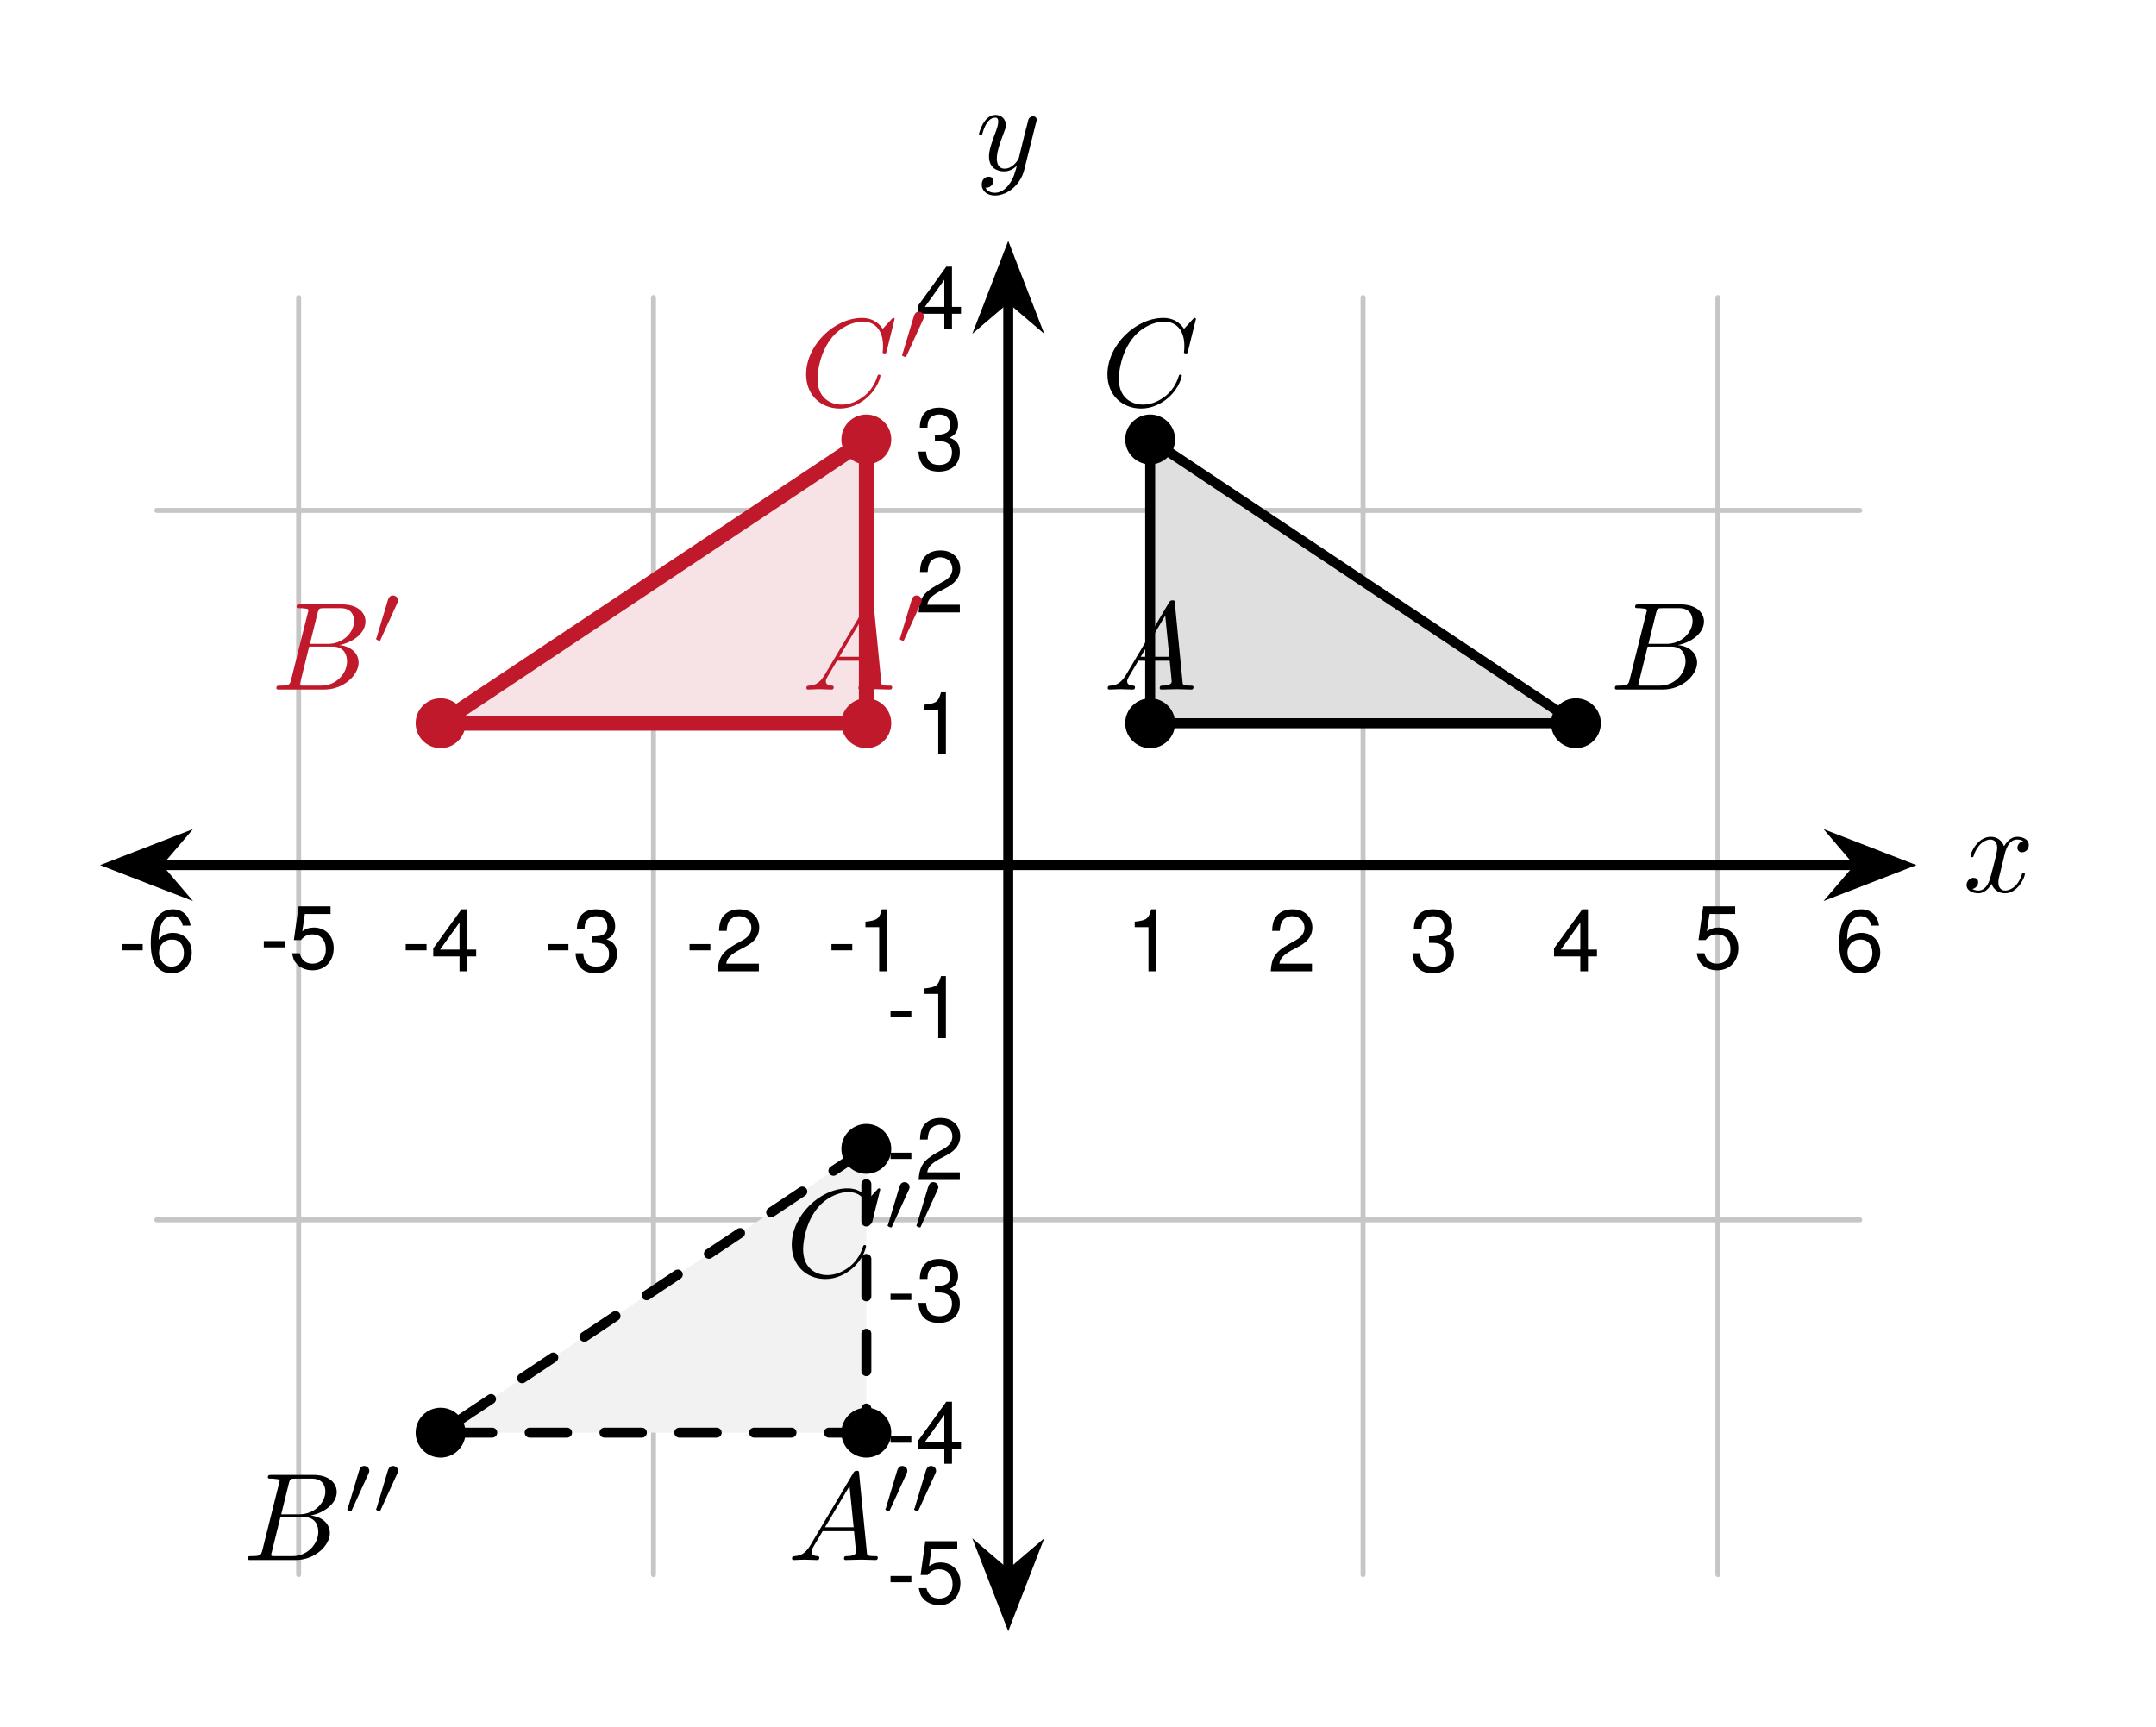
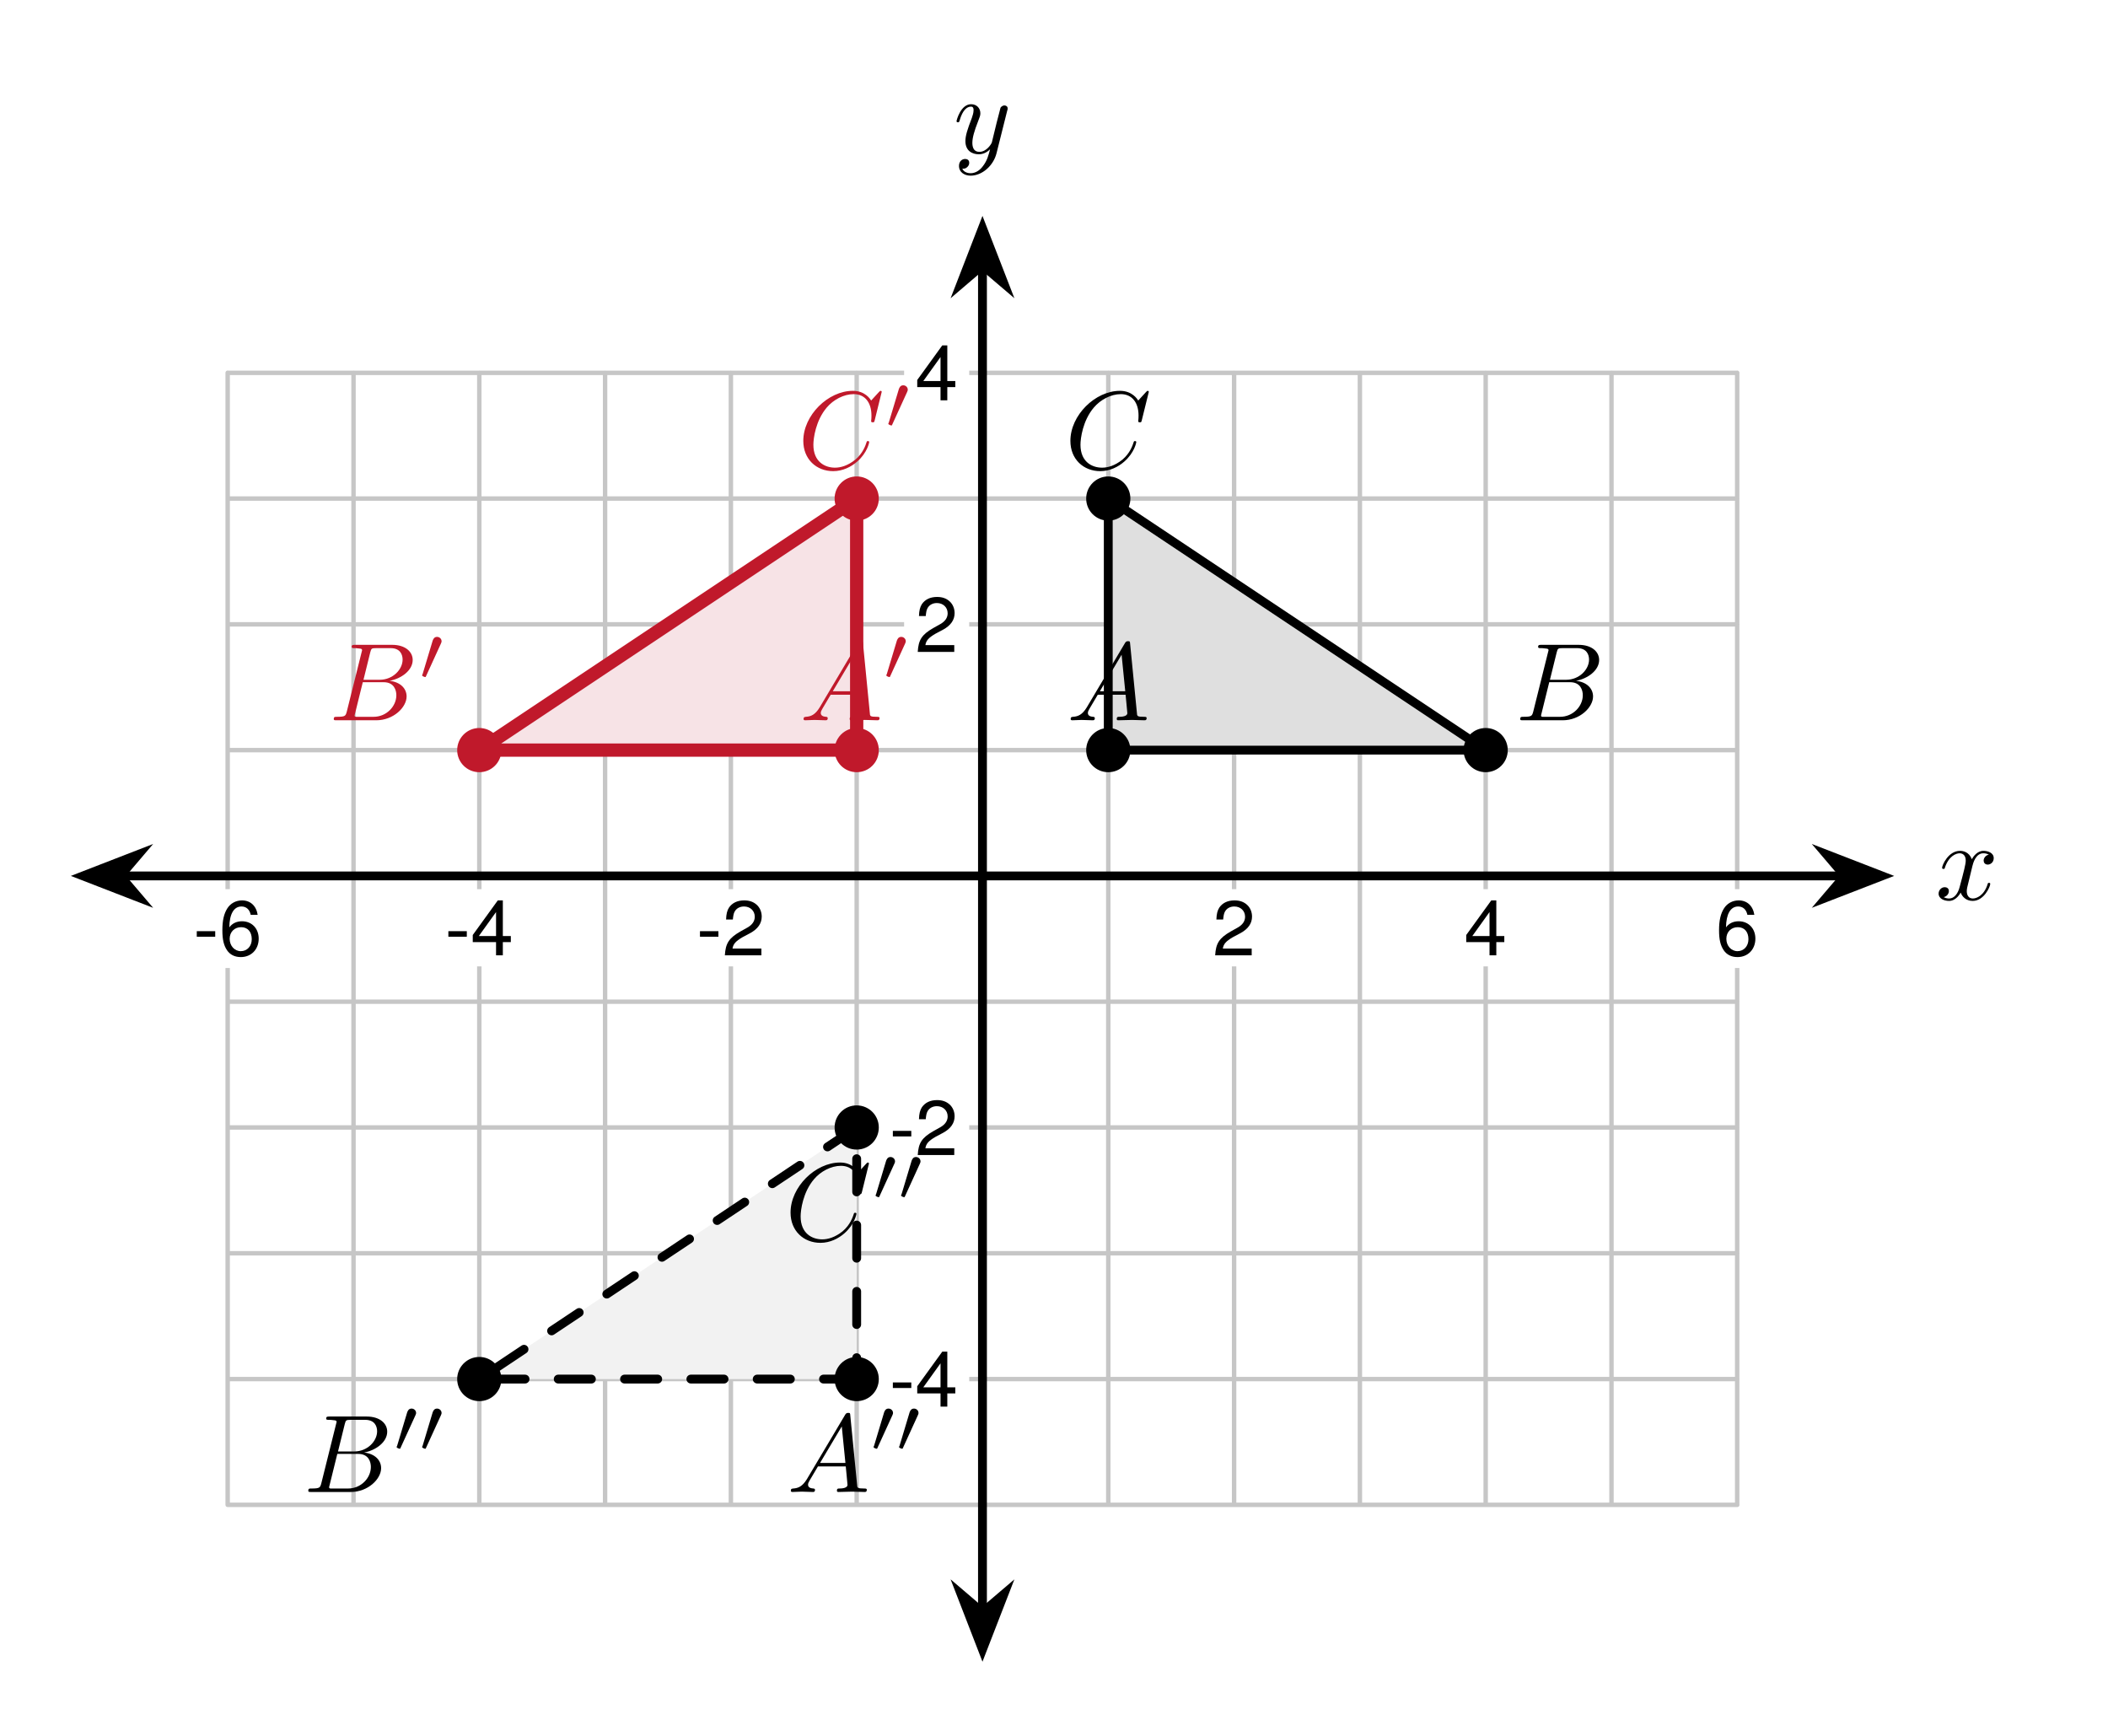
- <svg xmlns="http://www.w3.org/2000/svg" xmlns:xlink="http://www.w3.org/1999/xlink" width="171.705" height="137.56" viewBox="0 0 171.705 137.56">
+ <svg xmlns="http://www.w3.org/2000/svg" xmlns:xlink="http://www.w3.org/1999/xlink" width="189.442" height="155.96" viewBox="0 0 189.442 155.96">
  <defs>
    <g>
      <g id="glyph-0-0">
        <path d="M 3.312 -3 C 3.375 -3.266 3.609 -4.172 4.297 -4.172 C 4.359 -4.172 4.594 -4.172 4.797 -4.047 C 4.516 -4 4.328 -3.75 4.328 -3.516 C 4.328 -3.344 4.438 -3.156 4.703 -3.156 C 4.922 -3.156 5.234 -3.344 5.234 -3.734 C 5.234 -4.25 4.656 -4.391 4.312 -4.391 C 3.734 -4.391 3.391 -3.859 3.266 -3.641 C 3.016 -4.297 2.484 -4.391 2.203 -4.391 C 1.156 -4.391 0.594 -3.109 0.594 -2.859 C 0.594 -2.766 0.703 -2.766 0.719 -2.766 C 0.797 -2.766 0.828 -2.781 0.844 -2.875 C 1.188 -3.922 1.844 -4.172 2.172 -4.172 C 2.359 -4.172 2.719 -4.078 2.719 -3.516 C 2.719 -3.203 2.547 -2.531 2.172 -1.141 C 2.016 -0.531 1.672 -0.109 1.234 -0.109 C 1.172 -0.109 0.938 -0.109 0.734 -0.234 C 0.984 -0.281 1.203 -0.5 1.203 -0.781 C 1.203 -1.047 0.984 -1.125 0.828 -1.125 C 0.531 -1.125 0.281 -0.859 0.281 -0.547 C 0.281 -0.094 0.781 0.109 1.219 0.109 C 1.875 0.109 2.234 -0.594 2.266 -0.641 C 2.391 -0.281 2.75 0.109 3.344 0.109 C 4.359 0.109 4.922 -1.172 4.922 -1.422 C 4.922 -1.516 4.844 -1.516 4.812 -1.516 C 4.719 -1.516 4.703 -1.484 4.688 -1.406 C 4.359 -0.344 3.672 -0.109 3.359 -0.109 C 2.969 -0.109 2.812 -0.422 2.812 -0.766 C 2.812 -0.984 2.875 -1.203 2.984 -1.641 Z M 3.312 -3 " />
      </g>
      <g id="glyph-0-1">
        <path d="M 4.828 -3.781 C 4.875 -3.922 4.875 -3.938 4.875 -4.016 C 4.875 -4.188 4.734 -4.281 4.578 -4.281 C 4.484 -4.281 4.328 -4.219 4.234 -4.078 C 4.219 -4.031 4.141 -3.719 4.094 -3.531 C 4.031 -3.281 3.953 -3.016 3.891 -2.75 L 3.453 -0.953 C 3.406 -0.812 2.984 -0.109 2.328 -0.109 C 1.812 -0.109 1.703 -0.547 1.703 -0.922 C 1.703 -1.375 1.875 -1.984 2.219 -2.859 C 2.375 -3.266 2.422 -3.375 2.422 -3.578 C 2.422 -4.031 2.094 -4.391 1.594 -4.391 C 0.656 -4.391 0.281 -2.953 0.281 -2.859 C 0.281 -2.766 0.391 -2.766 0.406 -2.766 C 0.5 -2.766 0.516 -2.781 0.562 -2.938 C 0.828 -3.875 1.234 -4.172 1.562 -4.172 C 1.656 -4.172 1.812 -4.172 1.812 -3.859 C 1.812 -3.609 1.719 -3.344 1.656 -3.156 C 1.25 -2.109 1.078 -1.547 1.078 -1.078 C 1.078 -0.188 1.703 0.109 2.281 0.109 C 2.672 0.109 3.016 -0.062 3.297 -0.344 C 3.156 0.172 3.047 0.672 2.641 1.188 C 2.391 1.531 2 1.812 1.547 1.812 C 1.406 1.812 0.969 1.781 0.797 1.406 C 0.953 1.406 1.078 1.406 1.219 1.281 C 1.328 1.188 1.422 1.062 1.422 0.875 C 1.422 0.562 1.156 0.531 1.047 0.531 C 0.828 0.531 0.5 0.688 0.5 1.172 C 0.5 1.672 0.938 2.031 1.547 2.031 C 2.578 2.031 3.594 1.141 3.875 0.016 Z M 4.828 -3.781 " />
      </g>
      <g id="glyph-0-2">
        <path d="M 1.781 -1.141 C 1.375 -0.484 1 -0.344 0.562 -0.312 C 0.438 -0.297 0.344 -0.297 0.344 -0.109 C 0.344 -0.047 0.391 0 0.484 0 C 0.75 0 1.047 -0.031 1.328 -0.031 C 1.656 -0.031 2 0 2.328 0 C 2.391 0 2.516 0 2.516 -0.188 C 2.516 -0.297 2.422 -0.312 2.359 -0.312 C 2.125 -0.328 1.891 -0.406 1.891 -0.656 C 1.891 -0.781 1.953 -0.891 2.031 -1.031 L 2.781 -2.297 L 5.281 -2.297 C 5.297 -2.094 5.438 -0.734 5.438 -0.641 C 5.438 -0.344 4.922 -0.312 4.719 -0.312 C 4.578 -0.312 4.484 -0.312 4.484 -0.109 C 4.484 0 4.594 0 4.625 0 C 5.031 0 5.453 -0.031 5.859 -0.031 C 6.109 -0.031 6.734 0 6.984 0 C 7.047 0 7.172 0 7.172 -0.203 C 7.172 -0.312 7.062 -0.312 6.938 -0.312 C 6.312 -0.312 6.312 -0.375 6.297 -0.672 L 5.688 -6.875 C 5.672 -7.078 5.672 -7.109 5.5 -7.109 C 5.344 -7.109 5.297 -7.047 5.234 -6.953 Z M 2.969 -2.609 L 4.922 -5.891 L 5.25 -2.609 Z M 2.969 -2.609 " />
      </g>
      <g id="glyph-0-3">
        <path d="M 1.594 -0.781 C 1.484 -0.391 1.469 -0.312 0.688 -0.312 C 0.516 -0.312 0.422 -0.312 0.422 -0.109 C 0.422 0 0.5 0 0.688 0 L 4.234 0 C 5.797 0 6.969 -1.172 6.969 -2.141 C 6.969 -2.859 6.406 -3.438 5.438 -3.547 C 6.469 -3.734 7.516 -4.469 7.516 -5.422 C 7.516 -6.156 6.859 -6.781 5.672 -6.781 L 2.328 -6.781 C 2.141 -6.781 2.031 -6.781 2.031 -6.594 C 2.031 -6.484 2.125 -6.484 2.312 -6.484 C 2.328 -6.484 2.531 -6.484 2.688 -6.453 C 2.875 -6.438 2.969 -6.422 2.969 -6.297 C 2.969 -6.266 2.953 -6.234 2.922 -6.109 Z M 3.094 -3.641 L 3.703 -6.109 C 3.797 -6.453 3.812 -6.484 4.25 -6.484 L 5.531 -6.484 C 6.406 -6.484 6.609 -5.891 6.609 -5.453 C 6.609 -4.578 5.75 -3.641 4.547 -3.641 Z M 2.641 -0.312 C 2.5 -0.312 2.484 -0.312 2.422 -0.312 C 2.328 -0.328 2.297 -0.344 2.297 -0.422 C 2.297 -0.453 2.297 -0.469 2.344 -0.641 L 3.031 -3.422 L 4.906 -3.422 C 5.859 -3.422 6.047 -2.688 6.047 -2.25 C 6.047 -1.266 5.172 -0.312 4 -0.312 Z M 2.641 -0.312 " />
      </g>
      <g id="glyph-0-4">
        <path d="M 7.547 -6.906 C 7.547 -6.938 7.531 -7 7.438 -7 C 7.406 -7 7.406 -7 7.297 -6.891 L 6.594 -6.125 C 6.516 -6.266 6.047 -7 4.953 -7 C 2.734 -7 0.5 -4.812 0.5 -2.5 C 0.5 -0.859 1.672 0.219 3.188 0.219 C 4.047 0.219 4.812 -0.172 5.344 -0.641 C 6.266 -1.453 6.422 -2.359 6.422 -2.391 C 6.422 -2.484 6.328 -2.484 6.312 -2.484 C 6.25 -2.484 6.203 -2.469 6.188 -2.391 C 6.094 -2.094 5.859 -1.391 5.172 -0.812 C 4.484 -0.266 3.859 -0.094 3.344 -0.094 C 2.453 -0.094 1.406 -0.609 1.406 -2.156 C 1.406 -2.719 1.609 -4.328 2.609 -5.5 C 3.203 -6.203 4.141 -6.703 5.031 -6.703 C 6.047 -6.703 6.625 -5.938 6.625 -4.781 C 6.625 -4.375 6.594 -4.375 6.594 -4.266 C 6.594 -4.172 6.703 -4.172 6.75 -4.172 C 6.875 -4.172 6.875 -4.188 6.922 -4.375 Z M 7.547 -6.906 " />
      </g>
      <g id="glyph-1-0">
        <path d="M 1.969 -2.172 L 0.312 -2.172 L 0.312 -1.672 L 1.969 -1.672 Z M 1.969 -2.172 " />
      </g>
      <g id="glyph-1-1">
        <path d="M 3.469 -3.641 C 3.344 -4.453 2.812 -4.938 2.062 -4.938 C 1.516 -4.938 1.031 -4.672 0.75 -4.234 C 0.438 -3.75 0.297 -3.141 0.297 -2.25 C 0.297 -1.422 0.422 -0.891 0.719 -0.453 C 0.984 -0.062 1.406 0.156 1.953 0.156 C 2.891 0.156 3.562 -0.531 3.562 -1.5 C 3.562 -2.422 2.938 -3.062 2.062 -3.062 C 1.578 -3.062 1.188 -2.875 0.922 -2.516 C 0.938 -3.719 1.328 -4.391 2.016 -4.391 C 2.453 -4.391 2.75 -4.109 2.844 -3.641 Z M 1.984 -2.531 C 2.578 -2.531 2.938 -2.109 2.938 -1.453 C 2.938 -0.828 2.531 -0.375 1.953 -0.375 C 1.391 -0.375 0.953 -0.859 0.953 -1.484 C 0.953 -2.094 1.375 -2.531 1.984 -2.531 Z M 1.984 -2.531 " />
      </g>
      <g id="glyph-1-2">
-         <path d="M 3.312 -4.938 L 0.766 -4.938 L 0.391 -2.25 L 0.953 -2.25 C 1.25 -2.594 1.484 -2.703 1.859 -2.703 C 2.531 -2.703 2.938 -2.25 2.938 -1.516 C 2.938 -0.812 2.531 -0.375 1.859 -0.375 C 1.328 -0.375 1 -0.656 0.859 -1.203 L 0.25 -1.203 C 0.328 -0.812 0.391 -0.609 0.547 -0.438 C 0.828 -0.062 1.328 0.156 1.875 0.156 C 2.875 0.156 3.562 -0.562 3.562 -1.609 C 3.562 -2.578 2.922 -3.25 1.969 -3.25 C 1.625 -3.25 1.344 -3.156 1.062 -2.953 L 1.266 -4.328 L 3.312 -4.328 Z M 3.312 -4.938 " />
+         <path d="M 2.281 -1.188 L 2.281 0 L 2.891 0 L 2.891 -1.188 L 3.609 -1.188 L 3.609 -1.734 L 2.891 -1.734 L 2.891 -4.938 L 2.438 -4.938 L 0.188 -1.828 L 0.188 -1.188 Z M 2.281 -1.734 L 0.734 -1.734 L 2.281 -3.891 Z M 2.281 -1.734 " />
      </g>
      <g id="glyph-1-3">
-         <path d="M 2.281 -1.188 L 2.281 0 L 2.891 0 L 2.891 -1.188 L 3.609 -1.188 L 3.609 -1.734 L 2.891 -1.734 L 2.891 -4.938 L 2.438 -4.938 L 0.188 -1.828 L 0.188 -1.188 Z M 2.281 -1.734 L 0.734 -1.734 L 2.281 -3.891 Z M 2.281 -1.734 " />
-       </g>
-       <g id="glyph-1-4">
-         <path d="M 1.531 -2.266 L 1.875 -2.266 C 2.547 -2.266 2.891 -1.953 2.891 -1.375 C 2.891 -0.75 2.516 -0.375 1.875 -0.375 C 1.203 -0.375 0.875 -0.719 0.828 -1.438 L 0.219 -1.438 C 0.25 -1.031 0.312 -0.781 0.438 -0.562 C 0.688 -0.078 1.172 0.156 1.844 0.156 C 2.859 0.156 3.516 -0.438 3.516 -1.375 C 3.516 -2 3.281 -2.344 2.688 -2.547 C 3.141 -2.734 3.375 -3.078 3.375 -3.578 C 3.375 -4.422 2.812 -4.938 1.875 -4.938 C 0.875 -4.938 0.344 -4.391 0.328 -3.344 L 0.938 -3.344 C 0.953 -3.641 0.969 -3.797 1.047 -3.953 C 1.188 -4.234 1.5 -4.391 1.875 -4.391 C 2.422 -4.391 2.75 -4.078 2.75 -3.547 C 2.75 -3.203 2.625 -3 2.344 -2.891 C 2.188 -2.812 1.969 -2.781 1.531 -2.781 Z M 1.531 -2.266 " />
-       </g>
-       <g id="glyph-1-5">
        <path d="M 3.516 -0.609 L 0.922 -0.609 C 0.984 -1.016 1.203 -1.266 1.812 -1.625 L 2.516 -2 C 3.203 -2.375 3.547 -2.875 3.547 -3.484 C 3.547 -3.891 3.391 -4.281 3.094 -4.547 C 2.797 -4.812 2.438 -4.938 1.969 -4.938 C 1.344 -4.938 0.891 -4.703 0.609 -4.297 C 0.438 -4.031 0.359 -3.719 0.344 -3.219 L 0.953 -3.219 C 0.984 -3.547 1.016 -3.75 1.109 -3.922 C 1.266 -4.219 1.578 -4.391 1.953 -4.391 C 2.516 -4.391 2.922 -4 2.922 -3.469 C 2.922 -3.078 2.703 -2.75 2.266 -2.5 L 1.625 -2.141 C 0.594 -1.547 0.297 -1.078 0.234 0 L 3.516 0 Z M 3.516 -0.609 " />
-       </g>
-       <g id="glyph-1-6">
-         <path d="M 1.797 -3.516 L 1.797 0 L 2.406 0 L 2.406 -4.938 L 2.016 -4.938 C 1.797 -4.172 1.656 -4.062 0.703 -3.953 L 0.703 -3.516 Z M 1.797 -3.516 " />
      </g>
      <g id="glyph-2-0">
        <path d="M 2.016 -3.281 C 2.078 -3.406 2.078 -3.453 2.078 -3.5 C 2.078 -3.719 1.891 -3.891 1.672 -3.891 C 1.406 -3.891 1.328 -3.672 1.281 -3.562 L 0.375 -0.547 C 0.359 -0.531 0.328 -0.438 0.328 -0.438 C 0.328 -0.359 0.547 -0.281 0.609 -0.281 C 0.656 -0.281 0.656 -0.297 0.703 -0.406 Z M 2.016 -3.281 " />
      </g>
    </g>
    <clipPath id="clip-0">
-       <path clip-rule="nonzero" d="M 0.125 55 L 26 55 L 26 83 L 0.125 83 Z M 0.125 55 " />
-     </clipPath>
-     <clipPath id="clip-1">
-       <path clip-rule="nonzero" d="M 67 112 L 94 112 L 94 137.121 L 67 137.121 Z M 67 112 " />
+       <path clip-rule="nonzero" d="M 75 132 L 102 132 L 102 155.711 L 75 155.711 Z M 75 132 " />
    </clipPath>
  </defs>
-   <path fill="none" stroke-width="0.399" stroke-linecap="round" stroke-linejoin="round" stroke="rgb(77.499%, 77.499%, 77.499%)" stroke-opacity="1" stroke-miterlimit="10" d="M -68.031 -28.346 L 68.032 -28.346 M -68.031 -0.001 L 68.032 -0.001 M -68.031 28.347 L 68.032 28.347 M -56.694 -56.694 L -56.694 45.354 M -28.346 -56.694 L -28.346 45.354 M -0.001 -56.694 L -0.001 45.354 M 28.347 -56.694 L 28.347 45.354 M 56.695 -56.694 L 56.695 45.354 " transform="matrix(0.996812, 0, 0, -0.996812, 80.29827, 68.91258)" />
-   <path fill="none" stroke-width="0.797" stroke-linecap="round" stroke-linejoin="round" stroke="rgb(0%, 0%, 0%)" stroke-opacity="1" stroke-miterlimit="10" d="M -67.913 -0.001 L 67.914 -0.001 " transform="matrix(0.996812, 0, 0, -0.996812, 80.29827, 68.91258)" />
-   <path fill-rule="nonzero" fill="rgb(0%, 0%, 0%)" fill-opacity="1" d="M 9.07 68.914 L 14.047 70.84 L 12.402 68.914 L 14.047 66.984 Z M 9.07 68.914 " />
+   <path fill="none" stroke-width="0.399" stroke-linecap="round" stroke-linejoin="round" stroke="rgb(77.499%, 77.499%, 77.499%)" stroke-opacity="1" stroke-miterlimit="10" d="M -68.033 -56.694 L 68.031 -56.694 M -68.033 -45.356 L 68.031 -45.356 M -68.033 -34.014 L 68.031 -34.014 M -68.033 -22.676 L 68.031 -22.676 M -68.033 -11.338 L 68.031 -11.338 M -68.033 0 L 68.031 0 M -68.033 11.338 L 68.031 11.338 M -68.033 22.676 L 68.031 22.676 M -68.033 34.014 L 68.031 34.014 M -68.033 45.344 L 68.031 45.344 M -68.033 -56.694 L -68.033 45.356 M -56.691 -56.694 L -56.691 45.356 M -45.353 -56.694 L -45.353 45.356 M -34.015 -56.694 L -34.015 45.356 M -22.677 -56.694 L -22.677 45.356 M -11.339 -56.694 L -11.339 45.356 M -0.001 -56.694 L -0.001 45.356 M 11.337 -56.694 L 11.337 45.356 M 22.679 -56.694 L 22.679 45.356 M 34.017 -56.694 L 34.017 45.356 M 45.355 -56.694 L 45.355 45.356 M 56.693 -56.694 L 56.693 45.356 M 68.023 -56.694 L 68.023 45.356 " transform="matrix(0.997063, 0, 0, -0.997063, 88.29393, 78.72281)" />
+   <path fill="none" stroke-width="0.797" stroke-linecap="round" stroke-linejoin="round" stroke="rgb(0%, 0%, 0%)" stroke-opacity="1" stroke-miterlimit="10" d="M -77.526 0 L 77.528 0 " transform="matrix(0.997063, 0, 0, -0.997063, 88.29393, 78.72281)" />
+   <path fill-rule="nonzero" fill="rgb(0%, 0%, 0%)" fill-opacity="1" stroke-width="0.797" stroke-linecap="round" stroke-linejoin="miter" stroke="rgb(0%, 0%, 0%)" stroke-opacity="1" stroke-miterlimit="10" d="M 6.259 -0 L 1.268 1.935 L 2.917 -0 L 1.268 -1.936 Z M 6.259 -0 " transform="matrix(-0.997063, 0, 0, 0.997063, 13.70531, 78.72281)" />
+   <path fill-rule="nonzero" fill="rgb(0%, 0%, 0%)" fill-opacity="1" stroke-width="0.797" stroke-linecap="round" stroke-linejoin="miter" stroke="rgb(0%, 0%, 0%)" stroke-opacity="1" stroke-miterlimit="10" d="M 6.261 0 L 1.266 1.936 L 2.915 0 L 1.266 -1.935 Z M 6.261 0 " transform="matrix(0.997063, 0, 0, -0.997063, 162.8826, 78.72281)" />
+   <g fill="rgb(0%, 0%, 0%)" fill-opacity="1">
+     <use xlink:href="#glyph-0-0" x="173.938" y="80.862" />
+   </g>
+   <path fill="none" stroke-width="0.797" stroke-linecap="round" stroke-linejoin="round" stroke="rgb(0%, 0%, 0%)" stroke-opacity="1" stroke-miterlimit="10" d="M -0.001 -66.186 L -0.001 54.849 " transform="matrix(0.997063, 0, 0, -0.997063, 88.29393, 78.72281)" />
+   <path fill-rule="nonzero" fill="rgb(0%, 0%, 0%)" fill-opacity="1" d="M 88.293 148.246 L 90.223 143.27 L 88.293 144.914 L 86.367 143.27 Z M 88.293 148.246 " />
  <g clip-path="url(#clip-0)">
-     <path fill="none" stroke-width="0.797" stroke-linecap="round" stroke-linejoin="miter" stroke="rgb(0%, 0%, 0%)" stroke-opacity="1" stroke-miterlimit="10" d="M 6.259 0.001 L 1.267 1.933 L 2.917 0.001 L 1.267 -1.934 Z M 6.259 0.001 " transform="matrix(-0.996812, 0, 0, 0.996812, 15.3097, 68.91258)" />
+     <path fill="none" stroke-width="0.797" stroke-linecap="round" stroke-linejoin="miter" stroke="rgb(0%, 0%, 0%)" stroke-opacity="1" stroke-miterlimit="10" d="M 6.258 -0.001 L 1.267 1.934 L 2.916 -0.001 L 1.267 -1.932 Z M 6.258 -0.001 " transform="matrix(0, 0.997063, 0.997063, 0, 88.29393, 142.0062)" />
  </g>
-   <path fill-rule="nonzero" fill="rgb(0%, 0%, 0%)" fill-opacity="1" stroke-width="0.797" stroke-linecap="round" stroke-linejoin="miter" stroke="rgb(0%, 0%, 0%)" stroke-opacity="1" stroke-miterlimit="10" d="M 6.26 -0.001 L 1.268 1.934 L 2.918 -0.001 L 1.268 -1.933 Z M 6.26 -0.001 " transform="matrix(0.996812, 0, 0, -0.996812, 145.2868, 68.91258)" />
+   <path fill-rule="nonzero" fill="rgb(0%, 0%, 0%)" fill-opacity="1" stroke-width="0.797" stroke-linecap="round" stroke-linejoin="miter" stroke="rgb(0%, 0%, 0%)" stroke-opacity="1" stroke-miterlimit="10" d="M 6.259 0.001 L 1.268 1.932 L 2.917 0.001 L 1.268 -1.934 Z M 6.259 0.001 " transform="matrix(0, -0.997063, -0.997063, 0, 88.29393, 26.74468)" />
  <g fill="rgb(0%, 0%, 0%)" fill-opacity="1">
-     <use xlink:href="#glyph-0-0" x="156.34" y="71.05" />
+     <use xlink:href="#glyph-0-1" x="85.681" y="13.757" />
  </g>
-   <path fill="none" stroke-width="0.797" stroke-linecap="round" stroke-linejoin="round" stroke="rgb(0%, 0%, 0%)" stroke-opacity="1" stroke-miterlimit="10" d="M -0.001 -56.576 L -0.001 45.236 " transform="matrix(0.996812, 0, 0, -0.996812, 80.29827, 68.91258)" />
-   <path fill-rule="nonzero" fill="rgb(0%, 0%, 0%)" fill-opacity="1" d="M 80.297 128.84 L 82.227 123.859 L 80.297 125.508 L 78.371 123.859 Z M 80.297 128.84 " />
-   <g clip-path="url(#clip-1)">
-     <path fill="none" stroke-width="0.797" stroke-linecap="round" stroke-linejoin="miter" stroke="rgb(0%, 0%, 0%)" stroke-opacity="1" stroke-miterlimit="10" d="M 6.261 -0.001 L 1.265 1.934 L 2.918 -0.001 L 1.265 -1.933 Z M 6.261 -0.001 " transform="matrix(0, 0.996812, 0.996812, 0, 80.29827, 122.5988)" />
+   <path fill-rule="nonzero" fill="rgb(100%, 100%, 100%)" fill-opacity="1" d="M 16.379 87 L 24.547 87 L 24.547 79.914 L 16.379 79.914 Z M 16.379 87 " />
+   <g fill="rgb(0%, 0%, 0%)" fill-opacity="1">
+     <use xlink:href="#glyph-1-0" x="17.372" y="85.862" />
+     <use xlink:href="#glyph-1-1" x="19.687" y="85.862" />
  </g>
-   <path fill-rule="nonzero" fill="rgb(0%, 0%, 0%)" fill-opacity="1" stroke-width="0.797" stroke-linecap="round" stroke-linejoin="miter" stroke="rgb(0%, 0%, 0%)" stroke-opacity="1" stroke-miterlimit="10" d="M 6.26 0.001 L 1.267 1.933 L 2.917 0.001 L 1.267 -1.934 Z M 6.26 0.001 " transform="matrix(0, -0.996812, -0.996812, 0, 80.29827, 26.52879)" />
+   <path fill-rule="nonzero" fill="rgb(100%, 100%, 100%)" fill-opacity="1" d="M 38.988 86.855 L 47.156 86.855 L 47.156 79.914 L 38.988 79.914 Z M 38.988 86.855 " />
  <g fill="rgb(0%, 0%, 0%)" fill-opacity="1">
-     <use xlink:href="#glyph-0-1" x="77.686" y="13.544" />
+     <use xlink:href="#glyph-1-0" x="39.982" y="85.862" />
+     <use xlink:href="#glyph-1-2" x="42.298" y="85.862" />
+   </g>
+   <path fill-rule="nonzero" fill="rgb(100%, 100%, 100%)" fill-opacity="1" d="M 61.598 86.855 L 69.766 86.855 L 69.766 79.914 L 61.598 79.914 Z M 61.598 86.855 " />
+   <g fill="rgb(0%, 0%, 0%)" fill-opacity="1">
+     <use xlink:href="#glyph-1-0" x="62.593" y="85.862" />
+     <use xlink:href="#glyph-1-3" x="64.908" y="85.862" />
+   </g>
+   <path fill-rule="nonzero" fill="rgb(100%, 100%, 100%)" fill-opacity="1" d="M 107.977 86.855 L 113.832 86.855 L 113.832 79.914 L 107.977 79.914 Z M 107.977 86.855 " />
+   <g fill="rgb(0%, 0%, 0%)" fill-opacity="1">
+     <use xlink:href="#glyph-1-3" x="108.971" y="85.862" />
+   </g>
+   <path fill-rule="nonzero" fill="rgb(100%, 100%, 100%)" fill-opacity="1" d="M 130.59 86.855 L 136.441 86.855 L 136.441 79.914 L 130.59 79.914 Z M 130.59 86.855 " />
+   <g fill="rgb(0%, 0%, 0%)" fill-opacity="1">
+     <use xlink:href="#glyph-1-2" x="131.58" y="85.862" />
+   </g>
+   <path fill-rule="nonzero" fill="rgb(100%, 100%, 100%)" fill-opacity="1" d="M 153.199 87 L 159.051 87 L 159.051 79.914 L 153.199 79.914 Z M 153.199 87 " />
+   <g fill="rgb(0%, 0%, 0%)" fill-opacity="1">
+     <use xlink:href="#glyph-1-1" x="154.191" y="85.862" />
+   </g>
+   <path fill-rule="nonzero" fill="rgb(100%, 100%, 100%)" fill-opacity="1" d="M 78.934 127.414 L 87.102 127.414 L 87.102 120.473 L 78.934 120.473 Z M 78.934 127.414 " />
+   <g fill="rgb(0%, 0%, 0%)" fill-opacity="1">
+     <use xlink:href="#glyph-1-0" x="79.927" y="126.42" />
+     <use xlink:href="#glyph-1-2" x="82.242" y="126.42" />
+   </g>
+   <path fill-rule="nonzero" fill="rgb(100%, 100%, 100%)" fill-opacity="1" d="M 78.934 104.805 L 87.102 104.805 L 87.102 97.863 L 78.934 97.863 Z M 78.934 104.805 " />
+   <g fill="rgb(0%, 0%, 0%)" fill-opacity="1">
+     <use xlink:href="#glyph-1-0" x="79.927" y="103.81" />
+     <use xlink:href="#glyph-1-3" x="82.242" y="103.81" />
+   </g>
+   <path fill-rule="nonzero" fill="rgb(100%, 100%, 100%)" fill-opacity="1" d="M 81.25 59.582 L 87.102 59.582 L 87.102 52.641 L 81.25 52.641 Z M 81.25 59.582 " />
+   <g fill="rgb(0%, 0%, 0%)" fill-opacity="1">
+     <use xlink:href="#glyph-1-3" x="82.242" y="58.589" />
+   </g>
+   <path fill-rule="nonzero" fill="rgb(100%, 100%, 100%)" fill-opacity="1" d="M 81.25 36.973 L 87.102 36.973 L 87.102 30.031 L 81.25 30.031 Z M 81.25 36.973 " />
+   <g fill="rgb(0%, 0%, 0%)" fill-opacity="1">
+     <use xlink:href="#glyph-1-2" x="82.242" y="35.98" />
+   </g>
+   <path fill-rule="nonzero" fill="rgb(87.5%, 87.5%, 87.5%)" fill-opacity="1" stroke-width="0.797" stroke-linecap="round" stroke-linejoin="round" stroke="rgb(0%, 0%, 0%)" stroke-opacity="1" stroke-miterlimit="10" d="M 11.337 11.338 L 45.355 11.338 L 11.337 34.014 Z M 11.337 11.338 " transform="matrix(0.997063, 0, 0, -0.997063, 88.29393, 78.72281)" />
+   <path fill-rule="nonzero" fill="rgb(0%, 0%, 0%)" fill-opacity="1" d="M 101.586 67.418 C 101.586 66.32 100.695 65.43 99.598 65.43 C 98.5 65.43 97.613 66.32 97.613 67.418 C 97.613 68.516 98.5 69.402 99.598 69.402 C 100.695 69.402 101.586 68.516 101.586 67.418 Z M 101.586 67.418 " />
+   <g fill="rgb(0%, 0%, 0%)" fill-opacity="1">
+     <use xlink:href="#glyph-0-2" x="95.874" y="64.736" />
+   </g>
+   <path fill-rule="nonzero" fill="rgb(0%, 0%, 0%)" fill-opacity="1" d="M 135.5 67.418 C 135.5 66.32 134.613 65.43 133.516 65.43 C 132.418 65.43 131.527 66.32 131.527 67.418 C 131.527 68.516 132.418 69.402 133.516 69.402 C 134.613 69.402 135.5 68.516 135.5 67.418 Z M 135.5 67.418 " />
+   <g fill="rgb(0%, 0%, 0%)" fill-opacity="1">
+     <use xlink:href="#glyph-0-3" x="136.196" y="64.736" />
+   </g>
+   <path fill-rule="nonzero" fill="rgb(0%, 0%, 0%)" fill-opacity="1" d="M 101.586 44.809 C 101.586 43.711 100.695 42.82 99.598 42.82 C 98.5 42.82 97.613 43.711 97.613 44.809 C 97.613 45.906 98.5 46.793 99.598 46.793 C 100.695 46.793 101.586 45.906 101.586 44.809 Z M 101.586 44.809 " />
+   <g fill="rgb(0%, 0%, 0%)" fill-opacity="1">
+     <use xlink:href="#glyph-0-4" x="95.694" y="42.126" />
+   </g>
+   <path fill-rule="nonzero" fill="rgb(95%, 95%, 95%)" fill-opacity="1" stroke-width="0.797" stroke-linecap="round" stroke-linejoin="round" stroke="rgb(0%, 0%, 0%)" stroke-opacity="1" stroke-dasharray="2.989 2.989" stroke-miterlimit="10" d="M -11.339 -45.356 L -45.353 -45.356 L -11.339 -22.676 Z M -11.339 -45.356 " transform="matrix(0.997063, 0, 0, -0.997063, 88.29393, 78.72281)" />
+   <path fill-rule="nonzero" fill="rgb(0%, 0%, 0%)" fill-opacity="1" d="M 78.977 123.945 C 78.977 122.848 78.086 121.957 76.988 121.957 C 75.891 121.957 75.004 122.848 75.004 123.945 C 75.004 125.043 75.891 125.93 76.988 125.93 C 78.086 125.93 78.977 125.043 78.977 123.945 Z M 78.977 123.945 " />
+   <g fill="rgb(0%, 0%, 0%)" fill-opacity="1">
+     <use xlink:href="#glyph-0-2" x="70.726" y="134.093" />
  </g>
  <g fill="rgb(0%, 0%, 0%)" fill-opacity="1">
-     <use xlink:href="#glyph-1-0" x="9.395" y="77.374" />
-     <use xlink:href="#glyph-1-1" x="11.71" y="77.374" />
+     <use xlink:href="#glyph-2-0" x="78.176" y="130.488" />
+     <use xlink:href="#glyph-2-0" x="80.466" y="130.488" />
+   </g>
+   <path fill-rule="nonzero" fill="rgb(0%, 0%, 0%)" fill-opacity="1" d="M 45.059 123.945 C 45.059 122.848 44.172 121.957 43.074 121.957 C 41.977 121.957 41.086 122.848 41.086 123.945 C 41.086 125.043 41.977 125.93 43.074 125.93 C 44.172 125.93 45.059 125.043 45.059 123.945 Z M 45.059 123.945 " />
+   <g fill="rgb(0%, 0%, 0%)" fill-opacity="1">
+     <use xlink:href="#glyph-0-3" x="27.282" y="134.093" />
  </g>
  <g fill="rgb(0%, 0%, 0%)" fill-opacity="1">
-     <use xlink:href="#glyph-1-0" x="20.697" y="77.137" />
-     <use xlink:href="#glyph-1-2" x="23.012" y="77.137" />
+     <use xlink:href="#glyph-2-0" x="35.315" y="130.488" />
+     <use xlink:href="#glyph-2-0" x="37.605" y="130.488" />
+   </g>
+   <path fill-rule="nonzero" fill="rgb(0%, 0%, 0%)" fill-opacity="1" d="M 78.977 101.332 C 78.977 100.234 78.086 99.348 76.988 99.348 C 75.891 99.348 75.004 100.234 75.004 101.332 C 75.004 102.43 75.891 103.32 76.988 103.32 C 78.086 103.32 78.977 102.43 78.977 101.332 Z M 78.977 101.332 " />
+   <g fill="rgb(0%, 0%, 0%)" fill-opacity="1">
+     <use xlink:href="#glyph-0-4" x="70.545" y="111.482" />
  </g>
  <g fill="rgb(0%, 0%, 0%)" fill-opacity="1">
-     <use xlink:href="#glyph-1-0" x="32" y="77.374" />
-     <use xlink:href="#glyph-1-3" x="34.315" y="77.374" />
+     <use xlink:href="#glyph-2-0" x="78.356" y="107.878" />
+     <use xlink:href="#glyph-2-0" x="80.647" y="107.878" />
  </g>
-   <g fill="rgb(0%, 0%, 0%)" fill-opacity="1">
-     <use xlink:href="#glyph-1-0" x="43.302" y="77.374" />
-     <use xlink:href="#glyph-1-4" x="45.616" y="77.374" />
-   </g>
-   <g fill="rgb(0%, 0%, 0%)" fill-opacity="1">
-     <use xlink:href="#glyph-1-0" x="54.604" y="77.374" />
-     <use xlink:href="#glyph-1-5" x="56.919" y="77.374" />
-   </g>
-   <g fill="rgb(0%, 0%, 0%)" fill-opacity="1">
-     <use xlink:href="#glyph-1-0" x="65.906" y="77.374" />
-     <use xlink:href="#glyph-1-6" x="68.221" y="77.374" />
-   </g>
-   <g fill="rgb(0%, 0%, 0%)" fill-opacity="1">
-     <use xlink:href="#glyph-1-6" x="89.668" y="77.374" />
-   </g>
-   <g fill="rgb(0%, 0%, 0%)" fill-opacity="1">
-     <use xlink:href="#glyph-1-5" x="100.97" y="77.374" />
-   </g>
-   <g fill="rgb(0%, 0%, 0%)" fill-opacity="1">
-     <use xlink:href="#glyph-1-4" x="112.273" y="77.374" />
-   </g>
-   <g fill="rgb(0%, 0%, 0%)" fill-opacity="1">
-     <use xlink:href="#glyph-1-3" x="123.575" y="77.374" />
-   </g>
-   <g fill="rgb(0%, 0%, 0%)" fill-opacity="1">
-     <use xlink:href="#glyph-1-2" x="134.878" y="77.137" />
-   </g>
-   <g fill="rgb(0%, 0%, 0%)" fill-opacity="1">
-     <use xlink:href="#glyph-1-1" x="146.18" y="77.374" />
-   </g>
-   <g fill="rgb(0%, 0%, 0%)" fill-opacity="1">
-     <use xlink:href="#glyph-1-0" x="70.61" y="127.711" />
-     <use xlink:href="#glyph-1-2" x="72.925" y="127.711" />
-   </g>
-   <g fill="rgb(0%, 0%, 0%)" fill-opacity="1">
-     <use xlink:href="#glyph-1-0" x="70.61" y="116.598" />
-     <use xlink:href="#glyph-1-3" x="72.925" y="116.598" />
-   </g>
-   <g fill="rgb(0%, 0%, 0%)" fill-opacity="1">
-     <use xlink:href="#glyph-1-0" x="70.61" y="105.224" />
-     <use xlink:href="#glyph-1-4" x="72.925" y="105.224" />
-   </g>
-   <g fill="rgb(0%, 0%, 0%)" fill-opacity="1">
-     <use xlink:href="#glyph-1-0" x="70.61" y="93.993" />
-     <use xlink:href="#glyph-1-5" x="72.925" y="93.993" />
-   </g>
-   <g fill="rgb(0%, 0%, 0%)" fill-opacity="1">
-     <use xlink:href="#glyph-1-0" x="70.61" y="82.691" />
-     <use xlink:href="#glyph-1-6" x="72.925" y="82.691" />
-   </g>
-   <g fill="rgb(0%, 0%, 0%)" fill-opacity="1">
-     <use xlink:href="#glyph-1-6" x="72.925" y="60.087" />
-   </g>
-   <g fill="rgb(0%, 0%, 0%)" fill-opacity="1">
-     <use xlink:href="#glyph-1-5" x="72.925" y="48.784" />
-   </g>
-   <g fill="rgb(0%, 0%, 0%)" fill-opacity="1">
-     <use xlink:href="#glyph-1-4" x="72.925" y="37.41" />
-   </g>
-   <g fill="rgb(0%, 0%, 0%)" fill-opacity="1">
-     <use xlink:href="#glyph-1-3" x="72.925" y="26.179" />
-   </g>
-   <path fill-rule="nonzero" fill="rgb(87.5%, 87.5%, 87.5%)" fill-opacity="1" stroke-width="0.797" stroke-linecap="round" stroke-linejoin="round" stroke="rgb(0%, 0%, 0%)" stroke-opacity="1" stroke-miterlimit="10" d="M 11.339 11.339 L 45.354 11.339 L 11.339 34.017 Z M 11.339 11.339 " transform="matrix(0.996812, 0, 0, -0.996812, 80.29827, 68.91258)" />
-   <path fill-rule="nonzero" fill="rgb(0%, 0%, 0%)" fill-opacity="1" d="M 93.586 57.609 C 93.586 56.512 92.699 55.625 91.602 55.625 C 90.504 55.625 89.613 56.512 89.613 57.609 C 89.613 58.707 90.504 59.598 91.602 59.598 C 92.699 59.598 93.586 58.707 93.586 57.609 Z M 93.586 57.609 " />
-   <g fill="rgb(0%, 0%, 0%)" fill-opacity="1">
-     <use xlink:href="#glyph-0-2" x="87.877" y="54.928" />
-   </g>
-   <path fill-rule="nonzero" fill="rgb(0%, 0%, 0%)" fill-opacity="1" d="M 127.492 57.609 C 127.492 56.512 126.605 55.625 125.508 55.625 C 124.41 55.625 123.523 56.512 123.523 57.609 C 123.523 58.707 124.41 59.598 125.508 59.598 C 126.605 59.598 127.492 58.707 127.492 57.609 Z M 127.492 57.609 " />
-   <g fill="rgb(0%, 0%, 0%)" fill-opacity="1">
-     <use xlink:href="#glyph-0-3" x="128.189" y="54.928" />
-   </g>
-   <path fill-rule="nonzero" fill="rgb(0%, 0%, 0%)" fill-opacity="1" d="M 93.586 35.004 C 93.586 33.91 92.699 33.02 91.602 33.02 C 90.504 33.02 89.613 33.91 89.613 35.004 C 89.613 36.102 90.504 36.992 91.602 36.992 C 92.699 36.992 93.586 36.102 93.586 35.004 Z M 93.586 35.004 " />
-   <g fill="rgb(0%, 0%, 0%)" fill-opacity="1">
-     <use xlink:href="#glyph-0-4" x="87.697" y="32.324" />
-   </g>
-   <path fill-rule="nonzero" fill="rgb(95%, 95%, 95%)" fill-opacity="1" stroke-width="0.797" stroke-linecap="round" stroke-linejoin="round" stroke="rgb(0%, 0%, 0%)" stroke-opacity="1" stroke-dasharray="2.989 2.989" stroke-miterlimit="10" d="M -11.338 -45.353 L -45.353 -45.353 L -11.338 -22.675 Z M -11.338 -45.353 " transform="matrix(0.996812, 0, 0, -0.996812, 80.29827, 68.91258)" />
-   <path fill-rule="nonzero" fill="rgb(0%, 0%, 0%)" fill-opacity="1" d="M 70.98 114.121 C 70.98 113.023 70.094 112.137 68.996 112.137 C 67.898 112.137 67.008 113.023 67.008 114.121 C 67.008 115.219 67.898 116.109 68.996 116.109 C 70.094 116.109 70.98 115.219 70.98 114.121 Z M 70.98 114.121 " />
-   <g fill="rgb(0%, 0%, 0%)" fill-opacity="1">
-     <use xlink:href="#glyph-0-2" x="62.734" y="124.269" />
-   </g>
-   <g fill="rgb(0%, 0%, 0%)" fill-opacity="1">
-     <use xlink:href="#glyph-2-0" x="70.183" y="120.664" />
-     <use xlink:href="#glyph-2-0" x="72.472" y="120.664" />
-   </g>
-   <path fill-rule="nonzero" fill="rgb(0%, 0%, 0%)" fill-opacity="1" d="M 37.074 114.121 C 37.074 113.023 36.188 112.137 35.09 112.137 C 33.992 112.137 33.102 113.023 33.102 114.121 C 33.102 115.219 33.992 116.109 35.09 116.109 C 36.188 116.109 37.074 115.219 37.074 114.121 Z M 37.074 114.121 " />
-   <g fill="rgb(0%, 0%, 0%)" fill-opacity="1">
-     <use xlink:href="#glyph-0-3" x="19.301" y="124.269" />
-   </g>
-   <g fill="rgb(0%, 0%, 0%)" fill-opacity="1">
-     <use xlink:href="#glyph-2-0" x="27.333" y="120.664" />
-     <use xlink:href="#glyph-2-0" x="29.623" y="120.664" />
-   </g>
-   <path fill-rule="nonzero" fill="rgb(0%, 0%, 0%)" fill-opacity="1" d="M 70.98 91.516 C 70.98 90.422 70.094 89.531 68.996 89.531 C 67.898 89.531 67.008 90.422 67.008 91.516 C 67.008 92.613 67.898 93.504 68.996 93.504 C 70.094 93.504 70.98 92.613 70.98 91.516 Z M 70.98 91.516 " />
-   <g fill="rgb(0%, 0%, 0%)" fill-opacity="1">
-     <use xlink:href="#glyph-0-4" x="62.554" y="101.664" />
-   </g>
-   <g fill="rgb(0%, 0%, 0%)" fill-opacity="1">
-     <use xlink:href="#glyph-2-0" x="70.362" y="98.06" />
-     <use xlink:href="#glyph-2-0" x="72.652" y="98.06" />
-   </g>
-   <path fill-rule="nonzero" fill="rgb(97.034%, 89.177%, 90.024%)" fill-opacity="1" stroke-width="1.196" stroke-linecap="round" stroke-linejoin="round" stroke="rgb(75.293%, 9.804%, 16.862%)" stroke-opacity="1" stroke-miterlimit="10" d="M -11.338 11.339 L -45.353 11.339 L -11.338 34.017 Z M -11.338 11.339 " transform="matrix(0.996812, 0, 0, -0.996812, 80.29827, 68.91258)" />
-   <path fill-rule="nonzero" fill="rgb(75.293%, 9.804%, 16.862%)" fill-opacity="1" d="M 70.98 57.609 C 70.98 56.512 70.094 55.625 68.996 55.625 C 67.898 55.625 67.008 56.512 67.008 57.609 C 67.008 58.707 67.898 59.598 68.996 59.598 C 70.094 59.598 70.98 58.707 70.98 57.609 Z M 70.98 57.609 " />
+   <path fill-rule="nonzero" fill="rgb(97.034%, 89.177%, 90.024%)" fill-opacity="1" stroke-width="1.196" stroke-linecap="round" stroke-linejoin="round" stroke="rgb(75.293%, 9.804%, 16.862%)" stroke-opacity="1" stroke-miterlimit="10" d="M -11.339 11.338 L -45.353 11.338 L -11.339 34.014 Z M -11.339 11.338 " transform="matrix(0.997063, 0, 0, -0.997063, 88.29393, 78.72281)" />
+   <path fill-rule="nonzero" fill="rgb(75.293%, 9.804%, 16.862%)" fill-opacity="1" d="M 78.977 67.418 C 78.977 66.32 78.086 65.43 76.988 65.43 C 75.891 65.43 75.004 66.32 75.004 67.418 C 75.004 68.516 75.891 69.402 76.988 69.402 C 78.086 69.402 78.977 68.516 78.977 67.418 Z M 78.977 67.418 " />
  <g fill="rgb(75.293%, 9.804%, 16.862%)" fill-opacity="1">
-     <use xlink:href="#glyph-0-2" x="63.879" y="54.928" />
+     <use xlink:href="#glyph-0-2" x="71.871" y="64.736" />
  </g>
  <g fill="rgb(75.293%, 9.804%, 16.862%)" fill-opacity="1">
-     <use xlink:href="#glyph-2-0" x="71.327" y="51.325" />
+     <use xlink:href="#glyph-2-0" x="79.321" y="61.131" />
  </g>
-   <path fill-rule="nonzero" fill="rgb(75.293%, 9.804%, 16.862%)" fill-opacity="1" d="M 37.074 57.609 C 37.074 56.512 36.188 55.625 35.09 55.625 C 33.992 55.625 33.102 56.512 33.102 57.609 C 33.102 58.707 33.992 59.598 35.09 59.598 C 36.188 59.598 37.074 58.707 37.074 57.609 Z M 37.074 57.609 " />
+   <path fill-rule="nonzero" fill="rgb(75.293%, 9.804%, 16.862%)" fill-opacity="1" d="M 45.059 67.418 C 45.059 66.32 44.172 65.43 43.074 65.43 C 41.977 65.43 41.086 66.32 41.086 67.418 C 41.086 68.516 41.977 69.402 43.074 69.402 C 44.172 69.402 45.059 68.516 45.059 67.418 Z M 45.059 67.418 " />
  <g fill="rgb(75.293%, 9.804%, 16.862%)" fill-opacity="1">
-     <use xlink:href="#glyph-0-3" x="21.591" y="54.928" />
+     <use xlink:href="#glyph-0-3" x="29.572" y="64.736" />
  </g>
  <g fill="rgb(75.293%, 9.804%, 16.862%)" fill-opacity="1">
-     <use xlink:href="#glyph-2-0" x="29.622" y="51.325" />
+     <use xlink:href="#glyph-2-0" x="37.605" y="61.131" />
  </g>
-   <path fill-rule="nonzero" fill="rgb(75.293%, 9.804%, 16.862%)" fill-opacity="1" d="M 70.98 35.004 C 70.98 33.91 70.094 33.02 68.996 33.02 C 67.898 33.02 67.008 33.91 67.008 35.004 C 67.008 36.102 67.898 36.992 68.996 36.992 C 70.094 36.992 70.98 36.102 70.98 35.004 Z M 70.98 35.004 " />
+   <path fill-rule="nonzero" fill="rgb(75.293%, 9.804%, 16.862%)" fill-opacity="1" d="M 78.977 44.809 C 78.977 43.711 78.086 42.82 76.988 42.82 C 75.891 42.82 75.004 43.711 75.004 44.809 C 75.004 45.906 75.891 46.793 76.988 46.793 C 78.086 46.793 78.977 45.906 78.977 44.809 Z M 78.977 44.809 " />
  <g fill="rgb(75.293%, 9.804%, 16.862%)" fill-opacity="1">
-     <use xlink:href="#glyph-0-4" x="63.699" y="32.324" />
+     <use xlink:href="#glyph-0-4" x="71.691" y="42.126" />
  </g>
  <g fill="rgb(75.293%, 9.804%, 16.862%)" fill-opacity="1">
-     <use xlink:href="#glyph-2-0" x="71.507" y="28.72" />
+     <use xlink:href="#glyph-2-0" x="79.501" y="38.52" />
  </g>
</svg>
